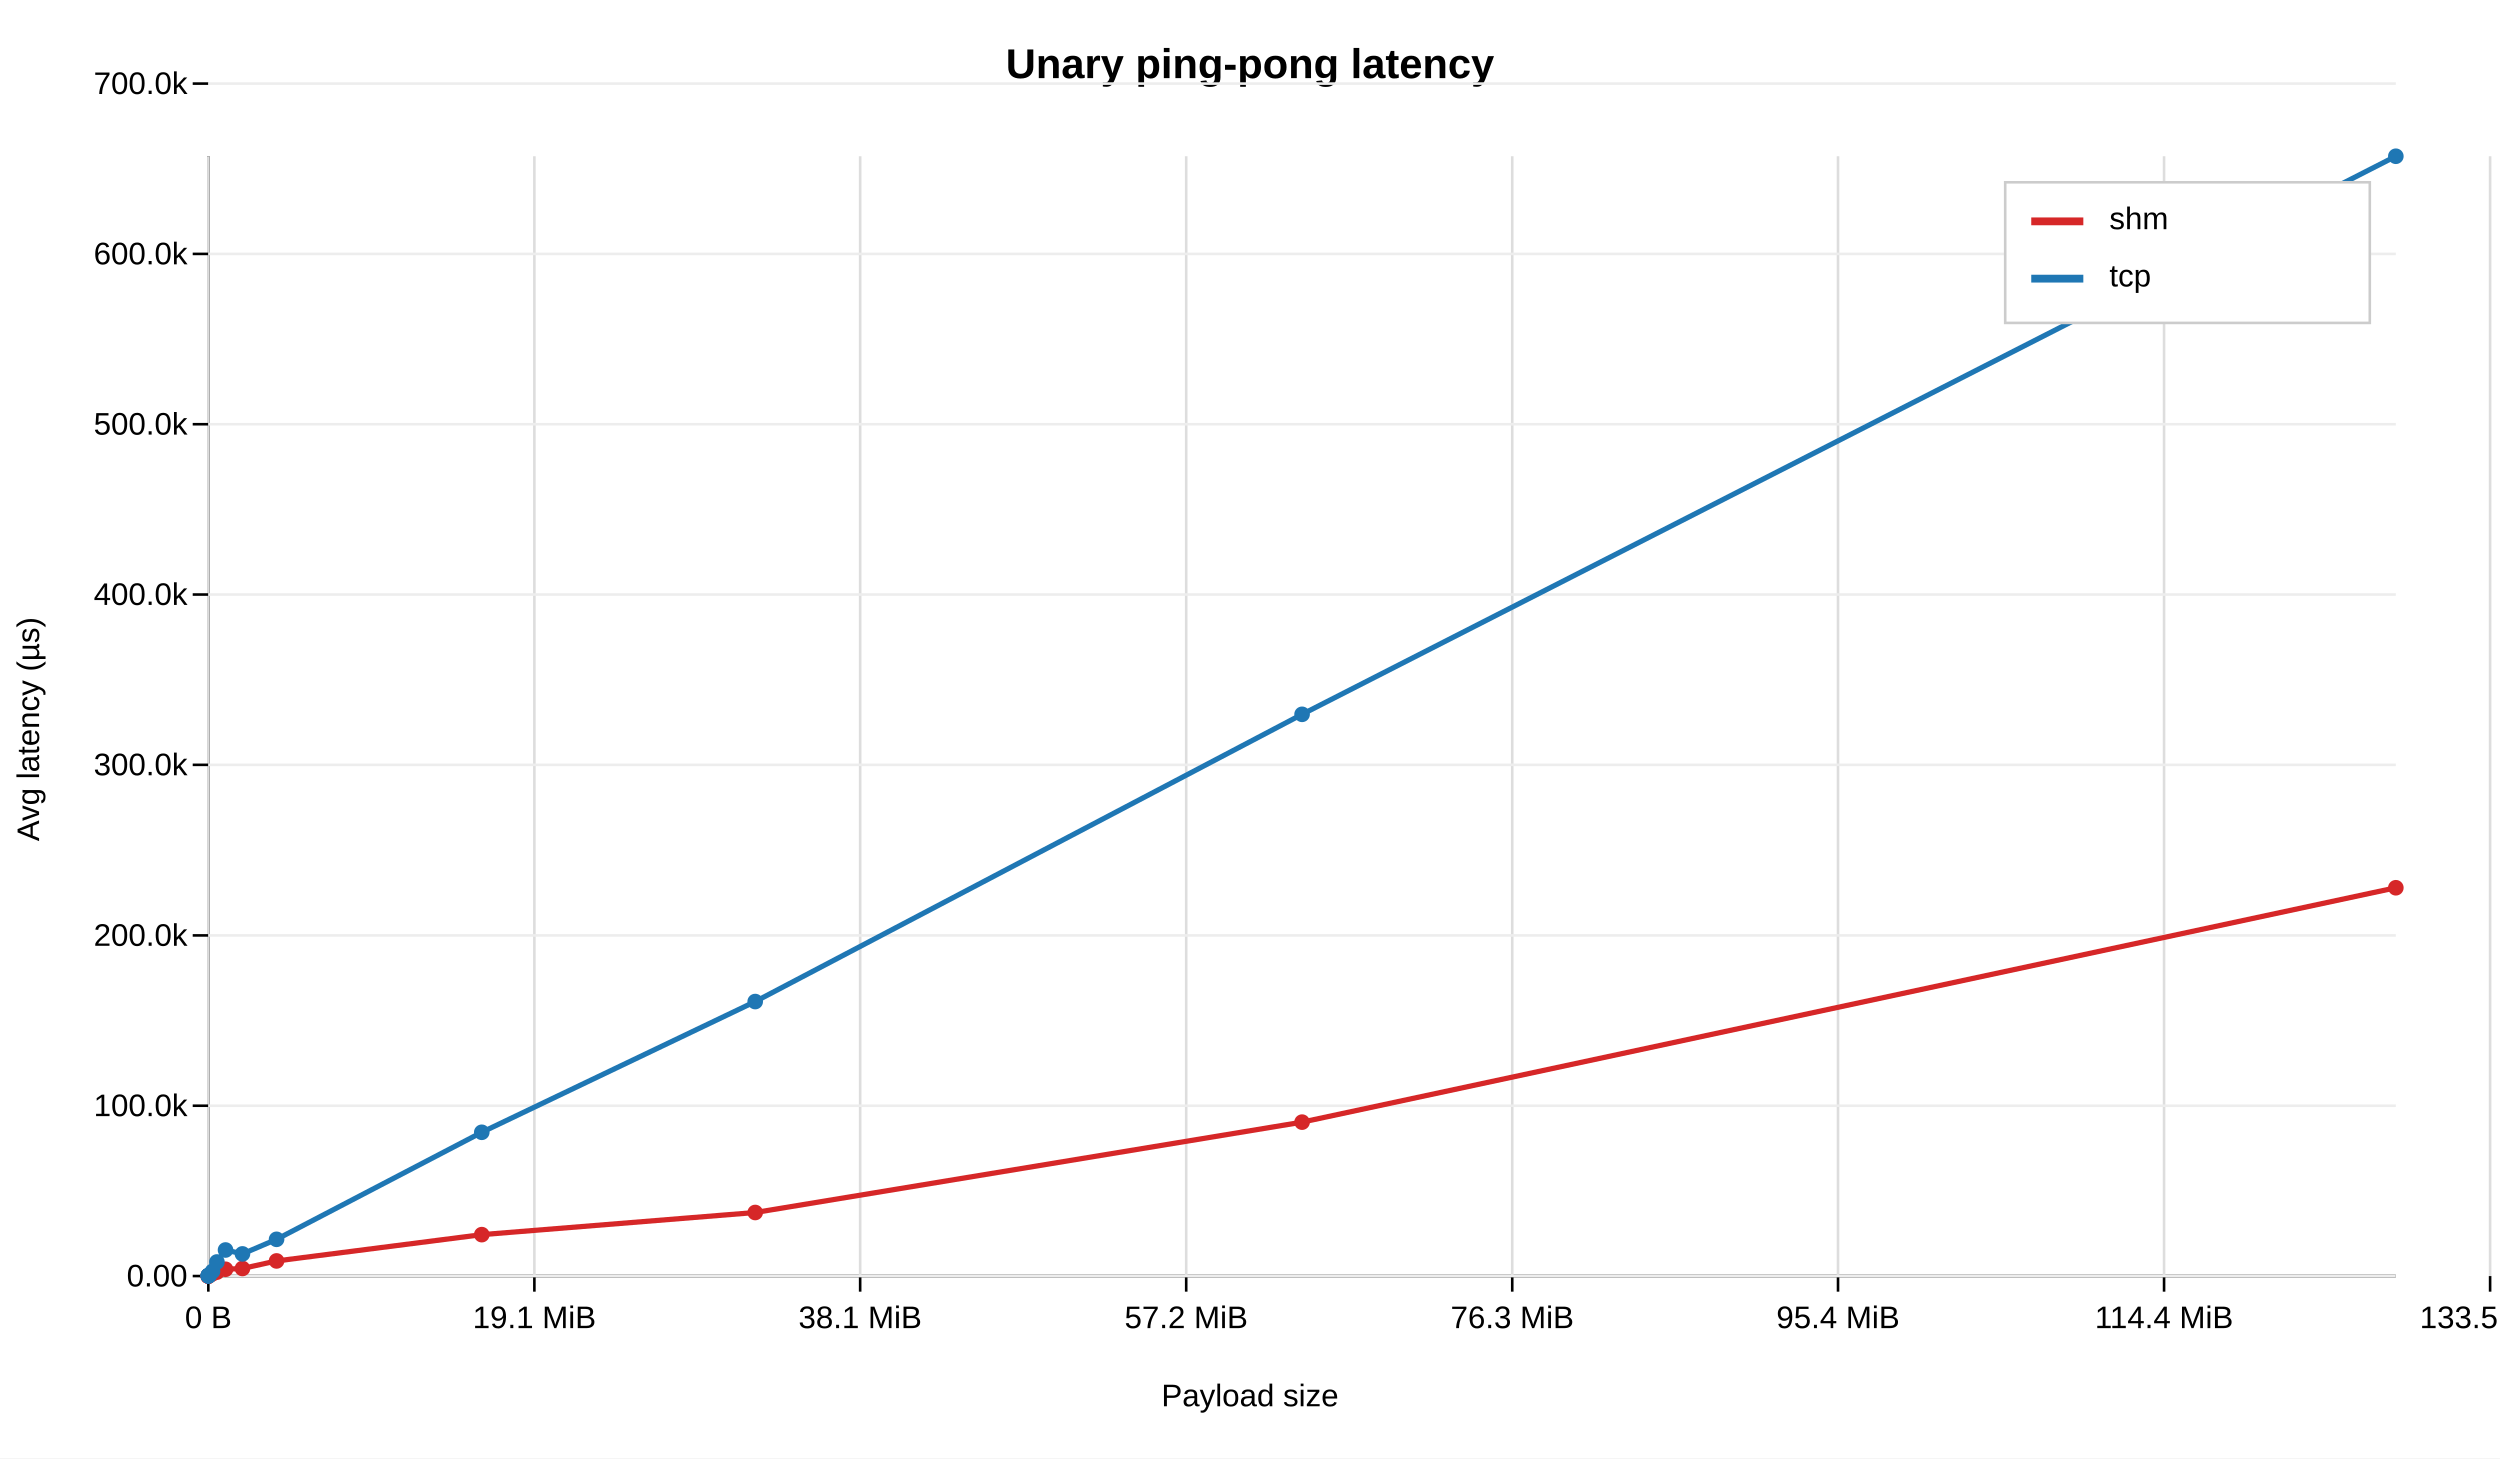
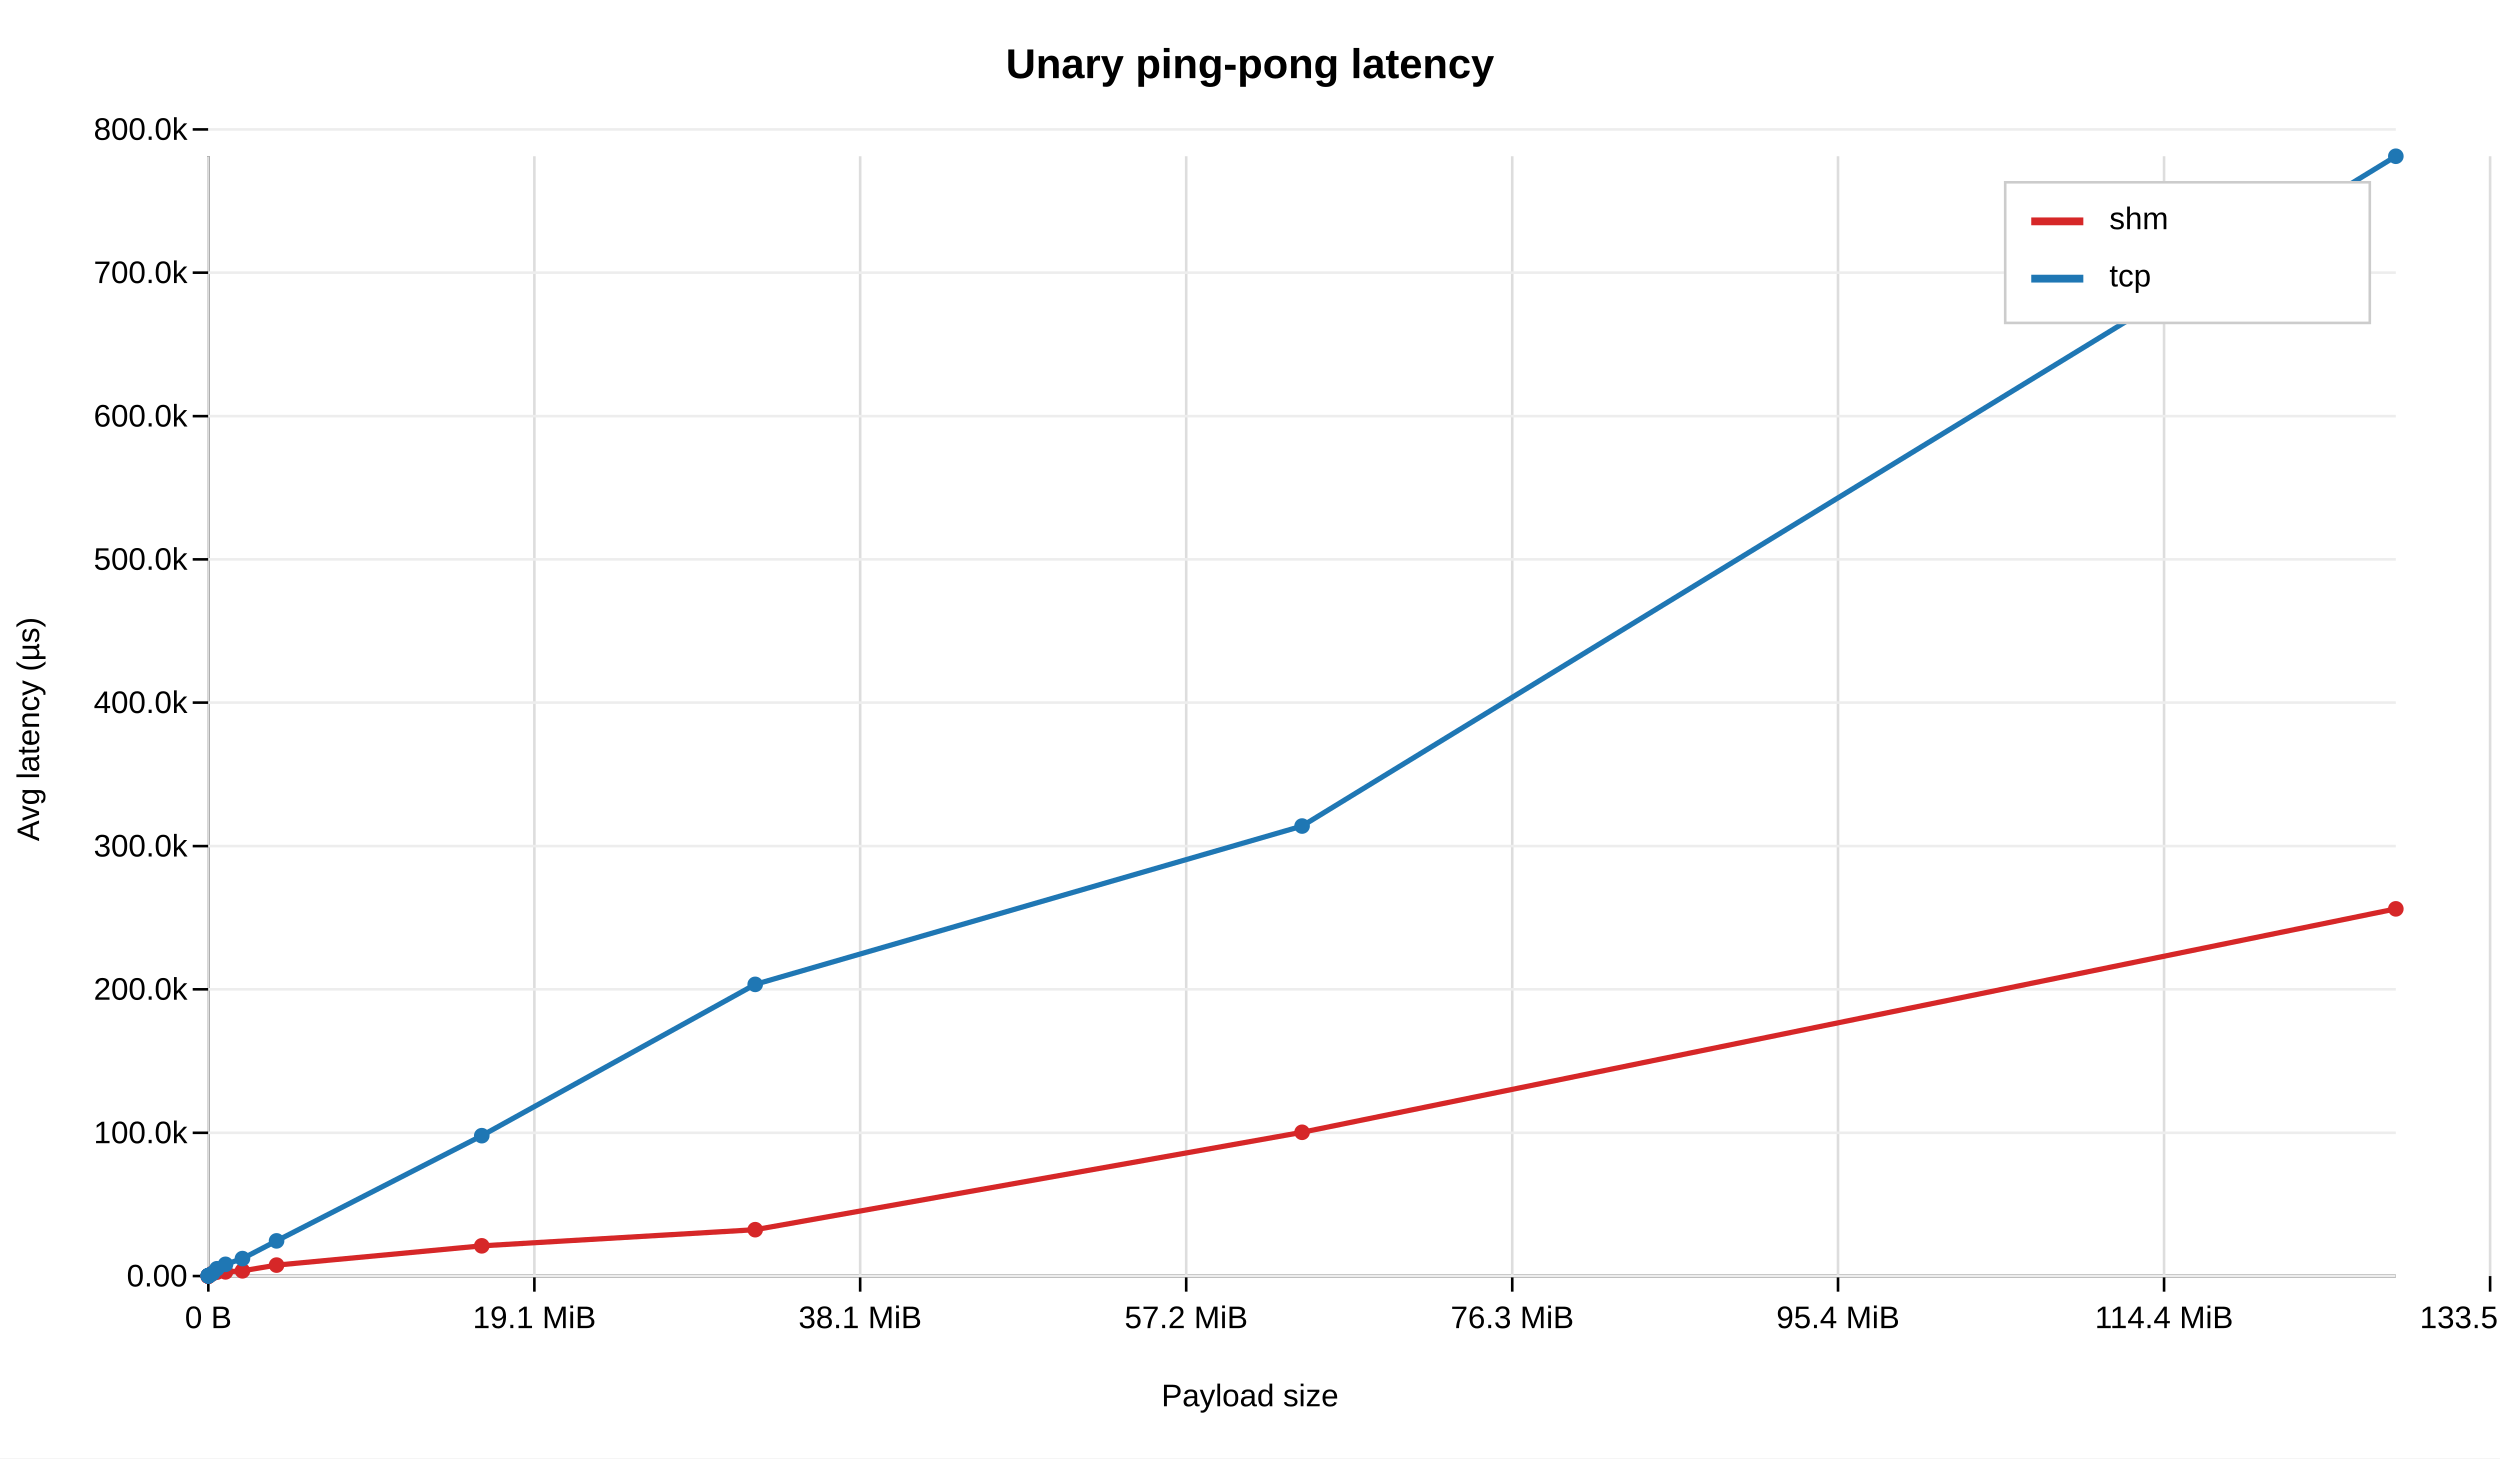
<svg xmlns="http://www.w3.org/2000/svg" width="960" height="560" viewBox="0 0 960 560">
  <style>text{font-family:Arial,sans-serif;font-size:12px;} .title{font-size:16px;font-weight:bold;}</style>
  <rect width="100%" height="100%" fill="white" />
  <text x="480.0" y="30.0" class="title" text-anchor="middle">Unary ping-pong latency</text>
  <text x="480.0" y="540.0" text-anchor="middle">Payload size</text>
  <text x="15" y="280.0" transform="rotate(-90 15,280.0)" text-anchor="middle">Avg latency (µs)</text>
  <line x1="80.0" y1="490.0" x2="920.0" y2="490.0" stroke="black" />
  <line x1="80.0" y1="490.0" x2="80.0" y2="60.0" stroke="black" />
  <line x1="80.0" y1="490.0" x2="80.0" y2="496.0" stroke="black" />
  <text x="80.0" y="510.0" text-anchor="middle">0 B</text>
  <line x1="80.0" y1="490.0" x2="80.0" y2="60.0" stroke="#dddddd" />
  <line x1="205.2" y1="490.0" x2="205.2" y2="496.0" stroke="black" />
  <text x="205.2" y="510.0" text-anchor="middle">19.1 MiB</text>
  <line x1="205.2" y1="490.0" x2="205.2" y2="60.0" stroke="#dddddd" />
  <line x1="330.3" y1="490.0" x2="330.3" y2="496.0" stroke="black" />
  <text x="330.3" y="510.0" text-anchor="middle">38.1 MiB</text>
  <line x1="330.3" y1="490.0" x2="330.3" y2="60.0" stroke="#dddddd" />
  <line x1="455.5" y1="490.0" x2="455.5" y2="496.0" stroke="black" />
  <text x="455.5" y="510.0" text-anchor="middle">57.2 MiB</text>
  <line x1="455.5" y1="490.0" x2="455.5" y2="60.0" stroke="#dddddd" />
  <line x1="580.7" y1="490.0" x2="580.7" y2="496.0" stroke="black" />
  <text x="580.7" y="510.0" text-anchor="middle">76.3 MiB</text>
  <line x1="580.7" y1="490.0" x2="580.7" y2="60.0" stroke="#dddddd" />
  <line x1="705.8" y1="490.0" x2="705.8" y2="496.0" stroke="black" />
  <text x="705.8" y="510.0" text-anchor="middle">95.4 MiB</text>
  <line x1="705.8" y1="490.0" x2="705.8" y2="60.0" stroke="#dddddd" />
  <line x1="831.0" y1="490.0" x2="831.0" y2="496.0" stroke="black" />
  <text x="831.0" y="510.0" text-anchor="middle">114.4 MiB</text>
  <line x1="831.0" y1="490.0" x2="831.0" y2="60.0" stroke="#dddddd" />
  <line x1="956.2" y1="490.0" x2="956.2" y2="496.0" stroke="black" />
  <text x="956.2" y="510.0" text-anchor="middle">133.5 MiB</text>
  <line x1="956.2" y1="490.0" x2="956.2" y2="60.0" stroke="#dddddd" />
  <line x1="74.0" y1="490.0" x2="80.0" y2="490.0" stroke="black" />
  <text x="72.0" y="494.0" text-anchor="end">0.00</text>
  <line x1="80.0" y1="490.0" x2="920.0" y2="490.0" stroke="#ededed" />
-   <line x1="74.0" y1="424.6" x2="80.0" y2="424.6" stroke="black" />
-   <text x="72.0" y="428.6" text-anchor="end">100.0k</text>
-   <line x1="80.0" y1="424.6" x2="920.0" y2="424.6" stroke="#ededed" />
-   <line x1="74.0" y1="359.2" x2="80.0" y2="359.2" stroke="black" />
-   <text x="72.0" y="363.2" text-anchor="end">200.0k</text>
-   <line x1="80.0" y1="359.2" x2="920.0" y2="359.2" stroke="#ededed" />
-   <line x1="74.0" y1="293.7" x2="80.0" y2="293.7" stroke="black" />
-   <text x="72.0" y="297.7" text-anchor="end">300.0k</text>
-   <line x1="80.0" y1="293.7" x2="920.0" y2="293.7" stroke="#ededed" />
-   <line x1="74.0" y1="228.3" x2="80.0" y2="228.3" stroke="black" />
-   <text x="72.0" y="232.3" text-anchor="end">400.0k</text>
-   <line x1="80.0" y1="228.3" x2="920.0" y2="228.3" stroke="#ededed" />
-   <line x1="74.0" y1="162.9" x2="80.0" y2="162.9" stroke="black" />
-   <text x="72.0" y="166.9" text-anchor="end">500.0k</text>
-   <line x1="80.0" y1="162.9" x2="920.0" y2="162.9" stroke="#ededed" />
-   <line x1="74.0" y1="97.5" x2="80.0" y2="97.5" stroke="black" />
-   <text x="72.0" y="101.5" text-anchor="end">600.0k</text>
-   <line x1="80.0" y1="97.5" x2="920.0" y2="97.5" stroke="#ededed" />
-   <line x1="74.0" y1="32.1" x2="80.0" y2="32.1" stroke="black" />
-   <text x="72.0" y="36.1" text-anchor="end">700.0k</text>
-   <line x1="80.0" y1="32.1" x2="920.0" y2="32.1" stroke="#ededed" />
-   <polyline fill="none" stroke="#d62728" stroke-width="2" points="80.0,490.0 80.0,490.0 80.0,490.0 80.0,490.0 80.1,489.9 80.4,489.7 81.6,489.1 83.3,488.5 86.6,487.4 93.1,487.1 106.2,484.2 185.0,474.1 290.0,465.6 500.0,430.9 920.0,340.9 " />
+   <line x1="74.0" y1="435.0" x2="80.0" y2="435.0" stroke="black" />
+   <text x="72.0" y="439.0" text-anchor="end">100.0k</text>
+   <line x1="80.0" y1="435.0" x2="920.0" y2="435.0" stroke="#ededed" />
+   <line x1="74.0" y1="379.9" x2="80.0" y2="379.9" stroke="black" />
+   <text x="72.0" y="383.9" text-anchor="end">200.0k</text>
+   <line x1="80.0" y1="379.9" x2="920.0" y2="379.9" stroke="#ededed" />
+   <line x1="74.0" y1="324.9" x2="80.0" y2="324.9" stroke="black" />
+   <text x="72.0" y="328.9" text-anchor="end">300.0k</text>
+   <line x1="80.0" y1="324.9" x2="920.0" y2="324.9" stroke="#ededed" />
+   <line x1="74.0" y1="269.8" x2="80.0" y2="269.8" stroke="black" />
+   <text x="72.0" y="273.8" text-anchor="end">400.0k</text>
+   <line x1="80.0" y1="269.8" x2="920.0" y2="269.8" stroke="#ededed" />
+   <line x1="74.0" y1="214.8" x2="80.0" y2="214.8" stroke="black" />
+   <text x="72.0" y="218.8" text-anchor="end">500.0k</text>
+   <line x1="80.0" y1="214.8" x2="920.0" y2="214.8" stroke="#ededed" />
+   <line x1="74.0" y1="159.8" x2="80.0" y2="159.8" stroke="black" />
+   <text x="72.0" y="163.8" text-anchor="end">600.0k</text>
+   <line x1="80.0" y1="159.8" x2="920.0" y2="159.8" stroke="#ededed" />
+   <line x1="74.0" y1="104.7" x2="80.0" y2="104.7" stroke="black" />
+   <text x="72.0" y="108.7" text-anchor="end">700.0k</text>
+   <line x1="80.0" y1="104.7" x2="920.0" y2="104.7" stroke="#ededed" />
+   <line x1="74.0" y1="49.7" x2="80.0" y2="49.7" stroke="black" />
+   <text x="72.0" y="53.7" text-anchor="end">800.0k</text>
+   <line x1="80.0" y1="49.7" x2="920.0" y2="49.7" stroke="#ededed" />
+   <polyline fill="none" stroke="#d62728" stroke-width="2" points="80.0,490.0 80.0,490.0 80.0,490.0 80.0,490.0 80.1,489.9 80.4,489.7 81.6,489.0 83.3,488.5 86.6,488.4 93.1,488.0 106.2,485.8 185.0,478.4 290.0,472.2 500.0,434.8 920.0,349.0 " />
  <circle cx="80.0" cy="490.0" r="3" fill="#d62728" />
  <circle cx="80.0" cy="490.0" r="3" fill="#d62728" />
  <circle cx="80.0" cy="490.0" r="3" fill="#d62728" />
  <circle cx="80.0" cy="490.0" r="3" fill="#d62728" />
  <circle cx="80.1" cy="489.9" r="3" fill="#d62728" />
  <circle cx="80.4" cy="489.7" r="3" fill="#d62728" />
-   <circle cx="81.6" cy="489.1" r="3" fill="#d62728" />
+   <circle cx="81.6" cy="489.0" r="3" fill="#d62728" />
  <circle cx="83.3" cy="488.5" r="3" fill="#d62728" />
-   <circle cx="86.6" cy="487.4" r="3" fill="#d62728" />
-   <circle cx="93.1" cy="487.1" r="3" fill="#d62728" />
-   <circle cx="106.2" cy="484.2" r="3" fill="#d62728" />
-   <circle cx="185.0" cy="474.1" r="3" fill="#d62728" />
-   <circle cx="290.0" cy="465.6" r="3" fill="#d62728" />
-   <circle cx="500.0" cy="430.9" r="3" fill="#d62728" />
-   <circle cx="920.0" cy="340.9" r="3" fill="#d62728" />
-   <polyline fill="none" stroke="#1f77b4" stroke-width="2" points="80.0,489.8 80.0,489.9 80.0,489.9 80.0,489.9 80.1,489.9 80.4,489.7 81.6,488.2 83.3,484.6 86.6,480.0 93.1,481.5 106.2,475.9 185.0,434.8 290.0,384.6 500.0,274.3 920.0,60.0 " />
-   <circle cx="80.0" cy="489.8" r="3" fill="#1f77b4" />
+   <circle cx="86.6" cy="488.4" r="3" fill="#d62728" />
+   <circle cx="93.1" cy="488.0" r="3" fill="#d62728" />
+   <circle cx="106.2" cy="485.8" r="3" fill="#d62728" />
+   <circle cx="185.0" cy="478.4" r="3" fill="#d62728" />
+   <circle cx="290.0" cy="472.2" r="3" fill="#d62728" />
+   <circle cx="500.0" cy="434.8" r="3" fill="#d62728" />
+   <circle cx="920.0" cy="349.0" r="3" fill="#d62728" />
+   <polyline fill="none" stroke="#1f77b4" stroke-width="2" points="80.0,489.9 80.0,489.9 80.0,489.9 80.0,489.9 80.1,489.9 80.4,489.7 81.6,489.0 83.3,487.2 86.6,485.5 93.1,483.3 106.2,476.5 185.0,436.1 290.0,378.0 500.0,317.2 920.0,60.0 " />
+   <circle cx="80.0" cy="489.9" r="3" fill="#1f77b4" />
  <circle cx="80.0" cy="489.9" r="3" fill="#1f77b4" />
  <circle cx="80.0" cy="489.9" r="3" fill="#1f77b4" />
  <circle cx="80.0" cy="489.9" r="3" fill="#1f77b4" />
  <circle cx="80.1" cy="489.9" r="3" fill="#1f77b4" />
  <circle cx="80.4" cy="489.7" r="3" fill="#1f77b4" />
-   <circle cx="81.6" cy="488.2" r="3" fill="#1f77b4" />
-   <circle cx="83.3" cy="484.6" r="3" fill="#1f77b4" />
-   <circle cx="86.6" cy="480.0" r="3" fill="#1f77b4" />
-   <circle cx="93.1" cy="481.5" r="3" fill="#1f77b4" />
-   <circle cx="106.2" cy="475.9" r="3" fill="#1f77b4" />
-   <circle cx="185.0" cy="434.8" r="3" fill="#1f77b4" />
-   <circle cx="290.0" cy="384.6" r="3" fill="#1f77b4" />
-   <circle cx="500.0" cy="274.3" r="3" fill="#1f77b4" />
+   <circle cx="81.6" cy="489.0" r="3" fill="#1f77b4" />
+   <circle cx="83.3" cy="487.2" r="3" fill="#1f77b4" />
+   <circle cx="86.6" cy="485.5" r="3" fill="#1f77b4" />
+   <circle cx="93.1" cy="483.3" r="3" fill="#1f77b4" />
+   <circle cx="106.2" cy="476.5" r="3" fill="#1f77b4" />
+   <circle cx="185.0" cy="436.1" r="3" fill="#1f77b4" />
+   <circle cx="290.0" cy="378.0" r="3" fill="#1f77b4" />
+   <circle cx="500.0" cy="317.2" r="3" fill="#1f77b4" />
  <circle cx="920.0" cy="60.0" r="3" fill="#1f77b4" />
  <rect x="770.0" y="70.0" width="140" height="54.0" fill="white" stroke="#ccc" />
  <line x1="780.0" y1="85.0" x2="800.0" y2="85.0" stroke="#d62728" stroke-width="3" />
  <text x="810.0" y="88.0">shm</text>
  <line x1="780.0" y1="107.0" x2="800.0" y2="107.0" stroke="#1f77b4" stroke-width="3" />
  <text x="810.0" y="110.0">tcp</text>
</svg>
